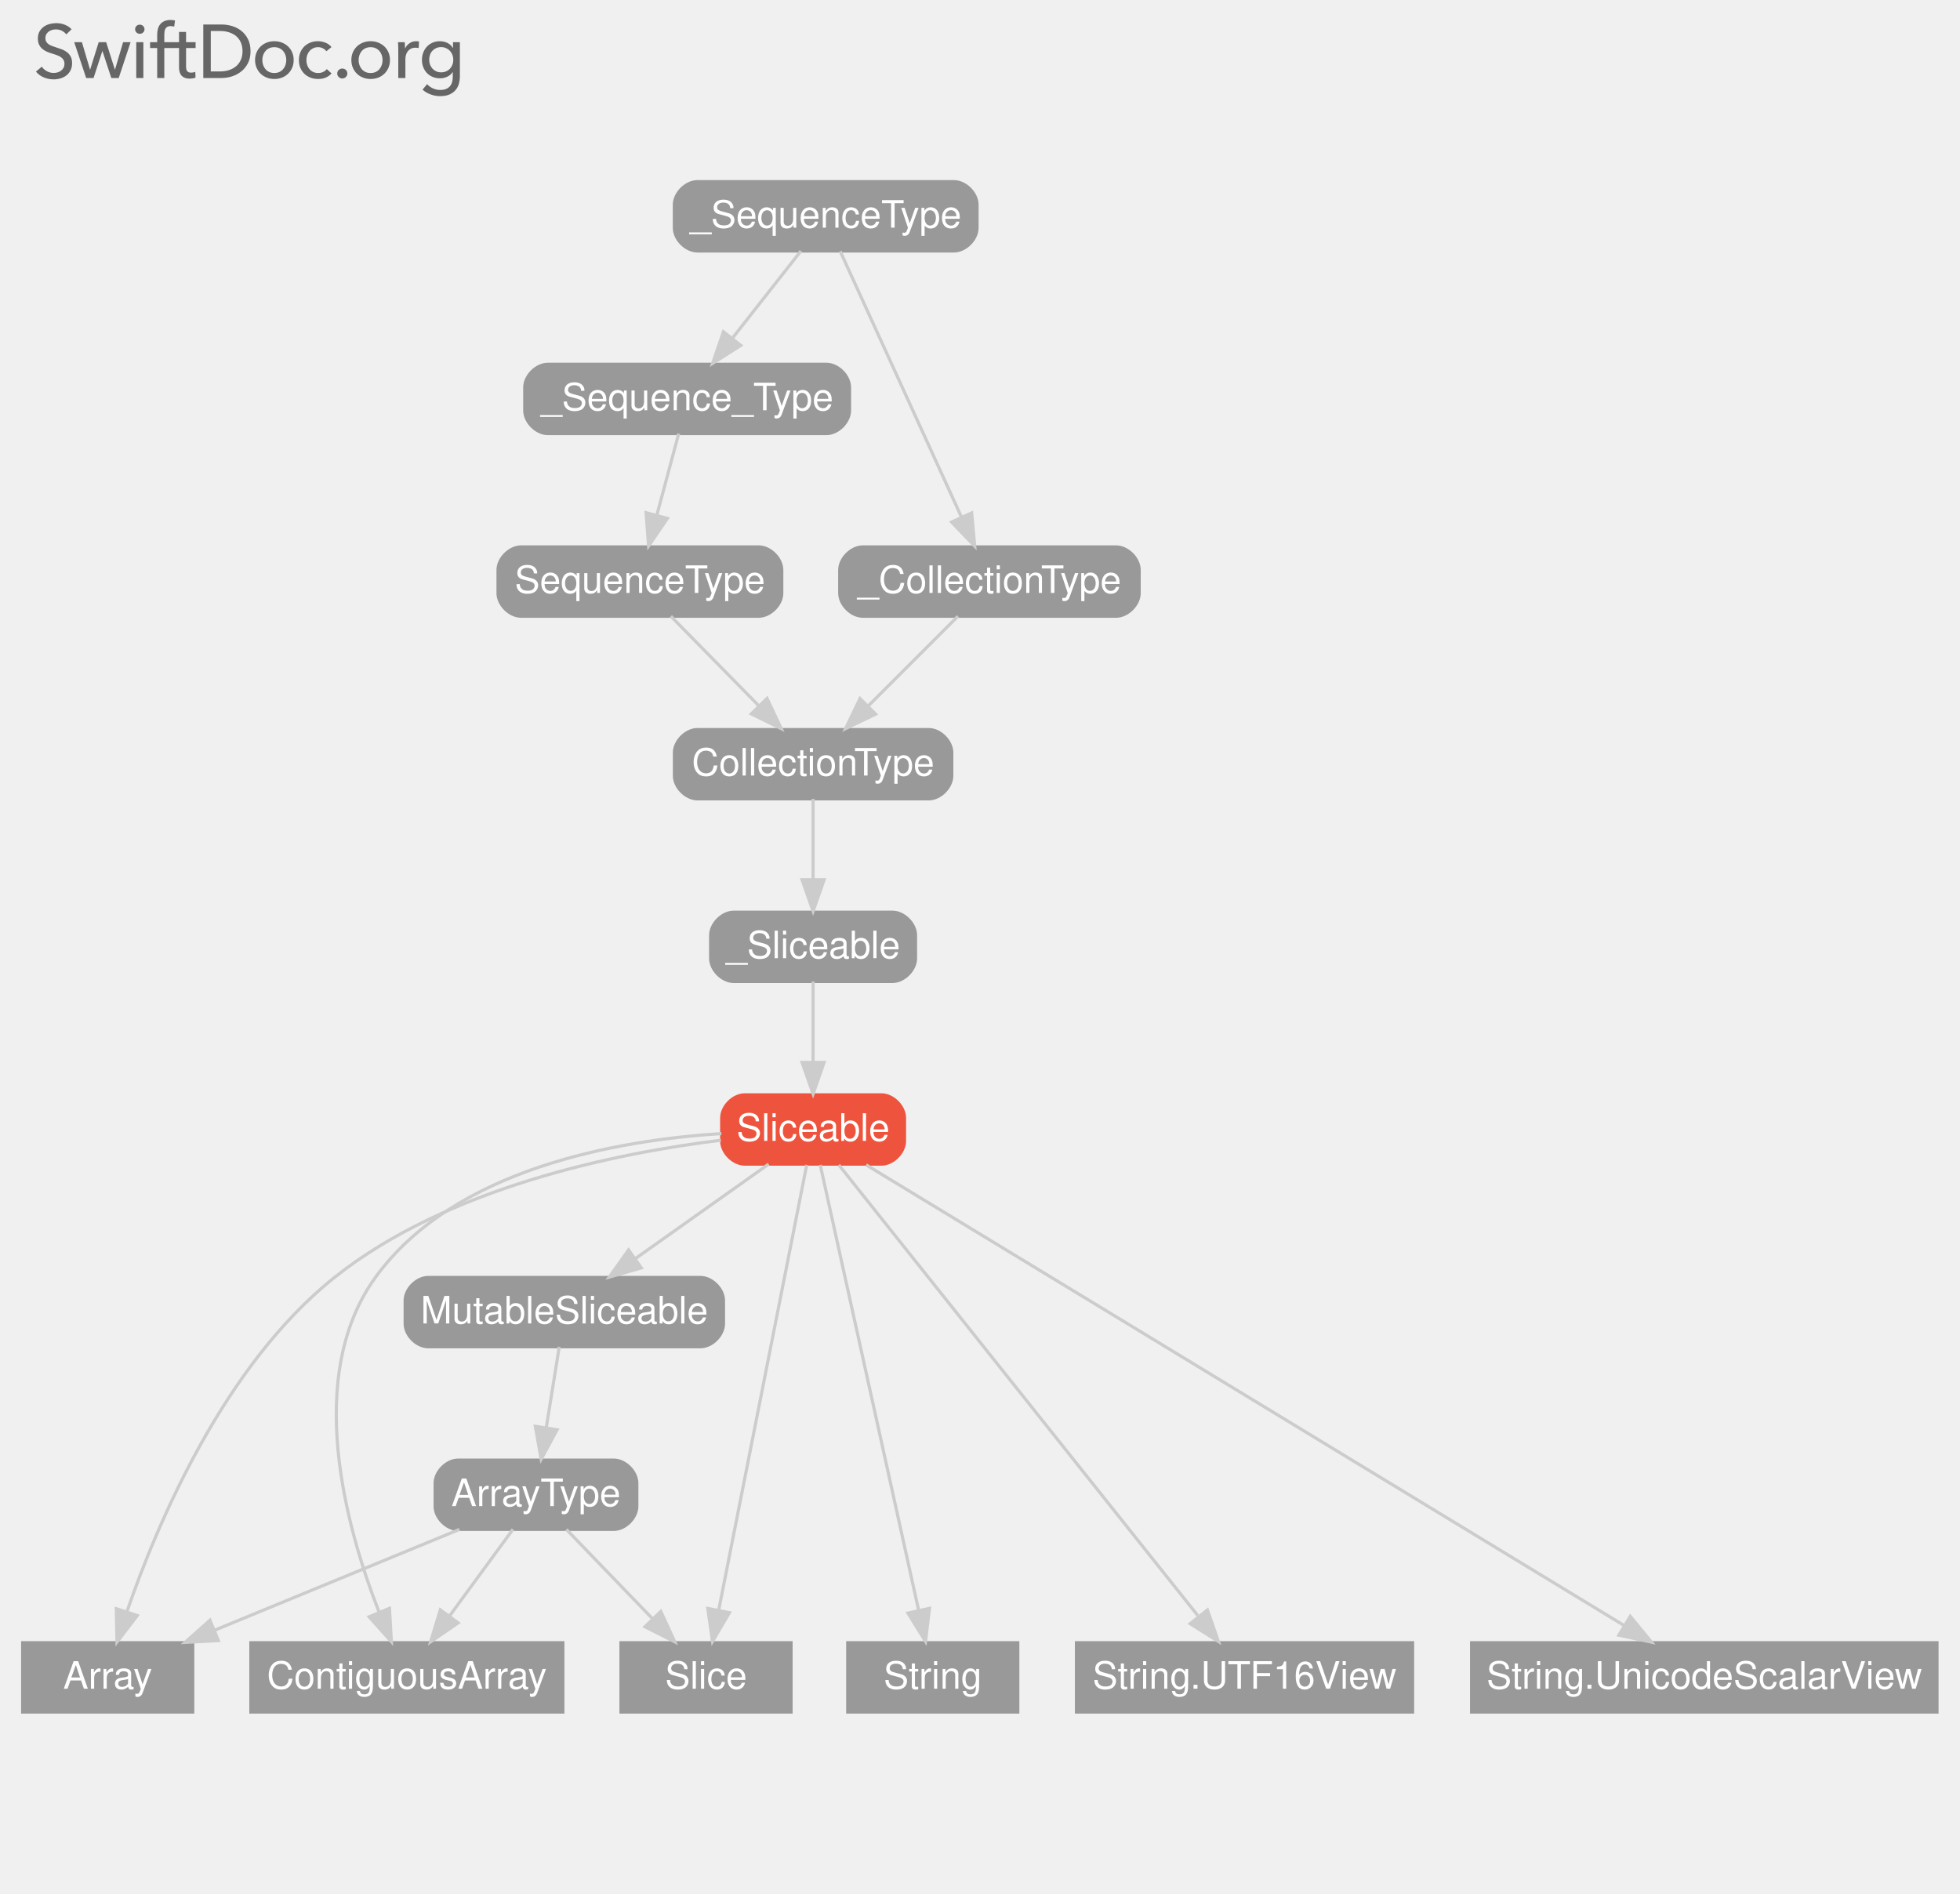
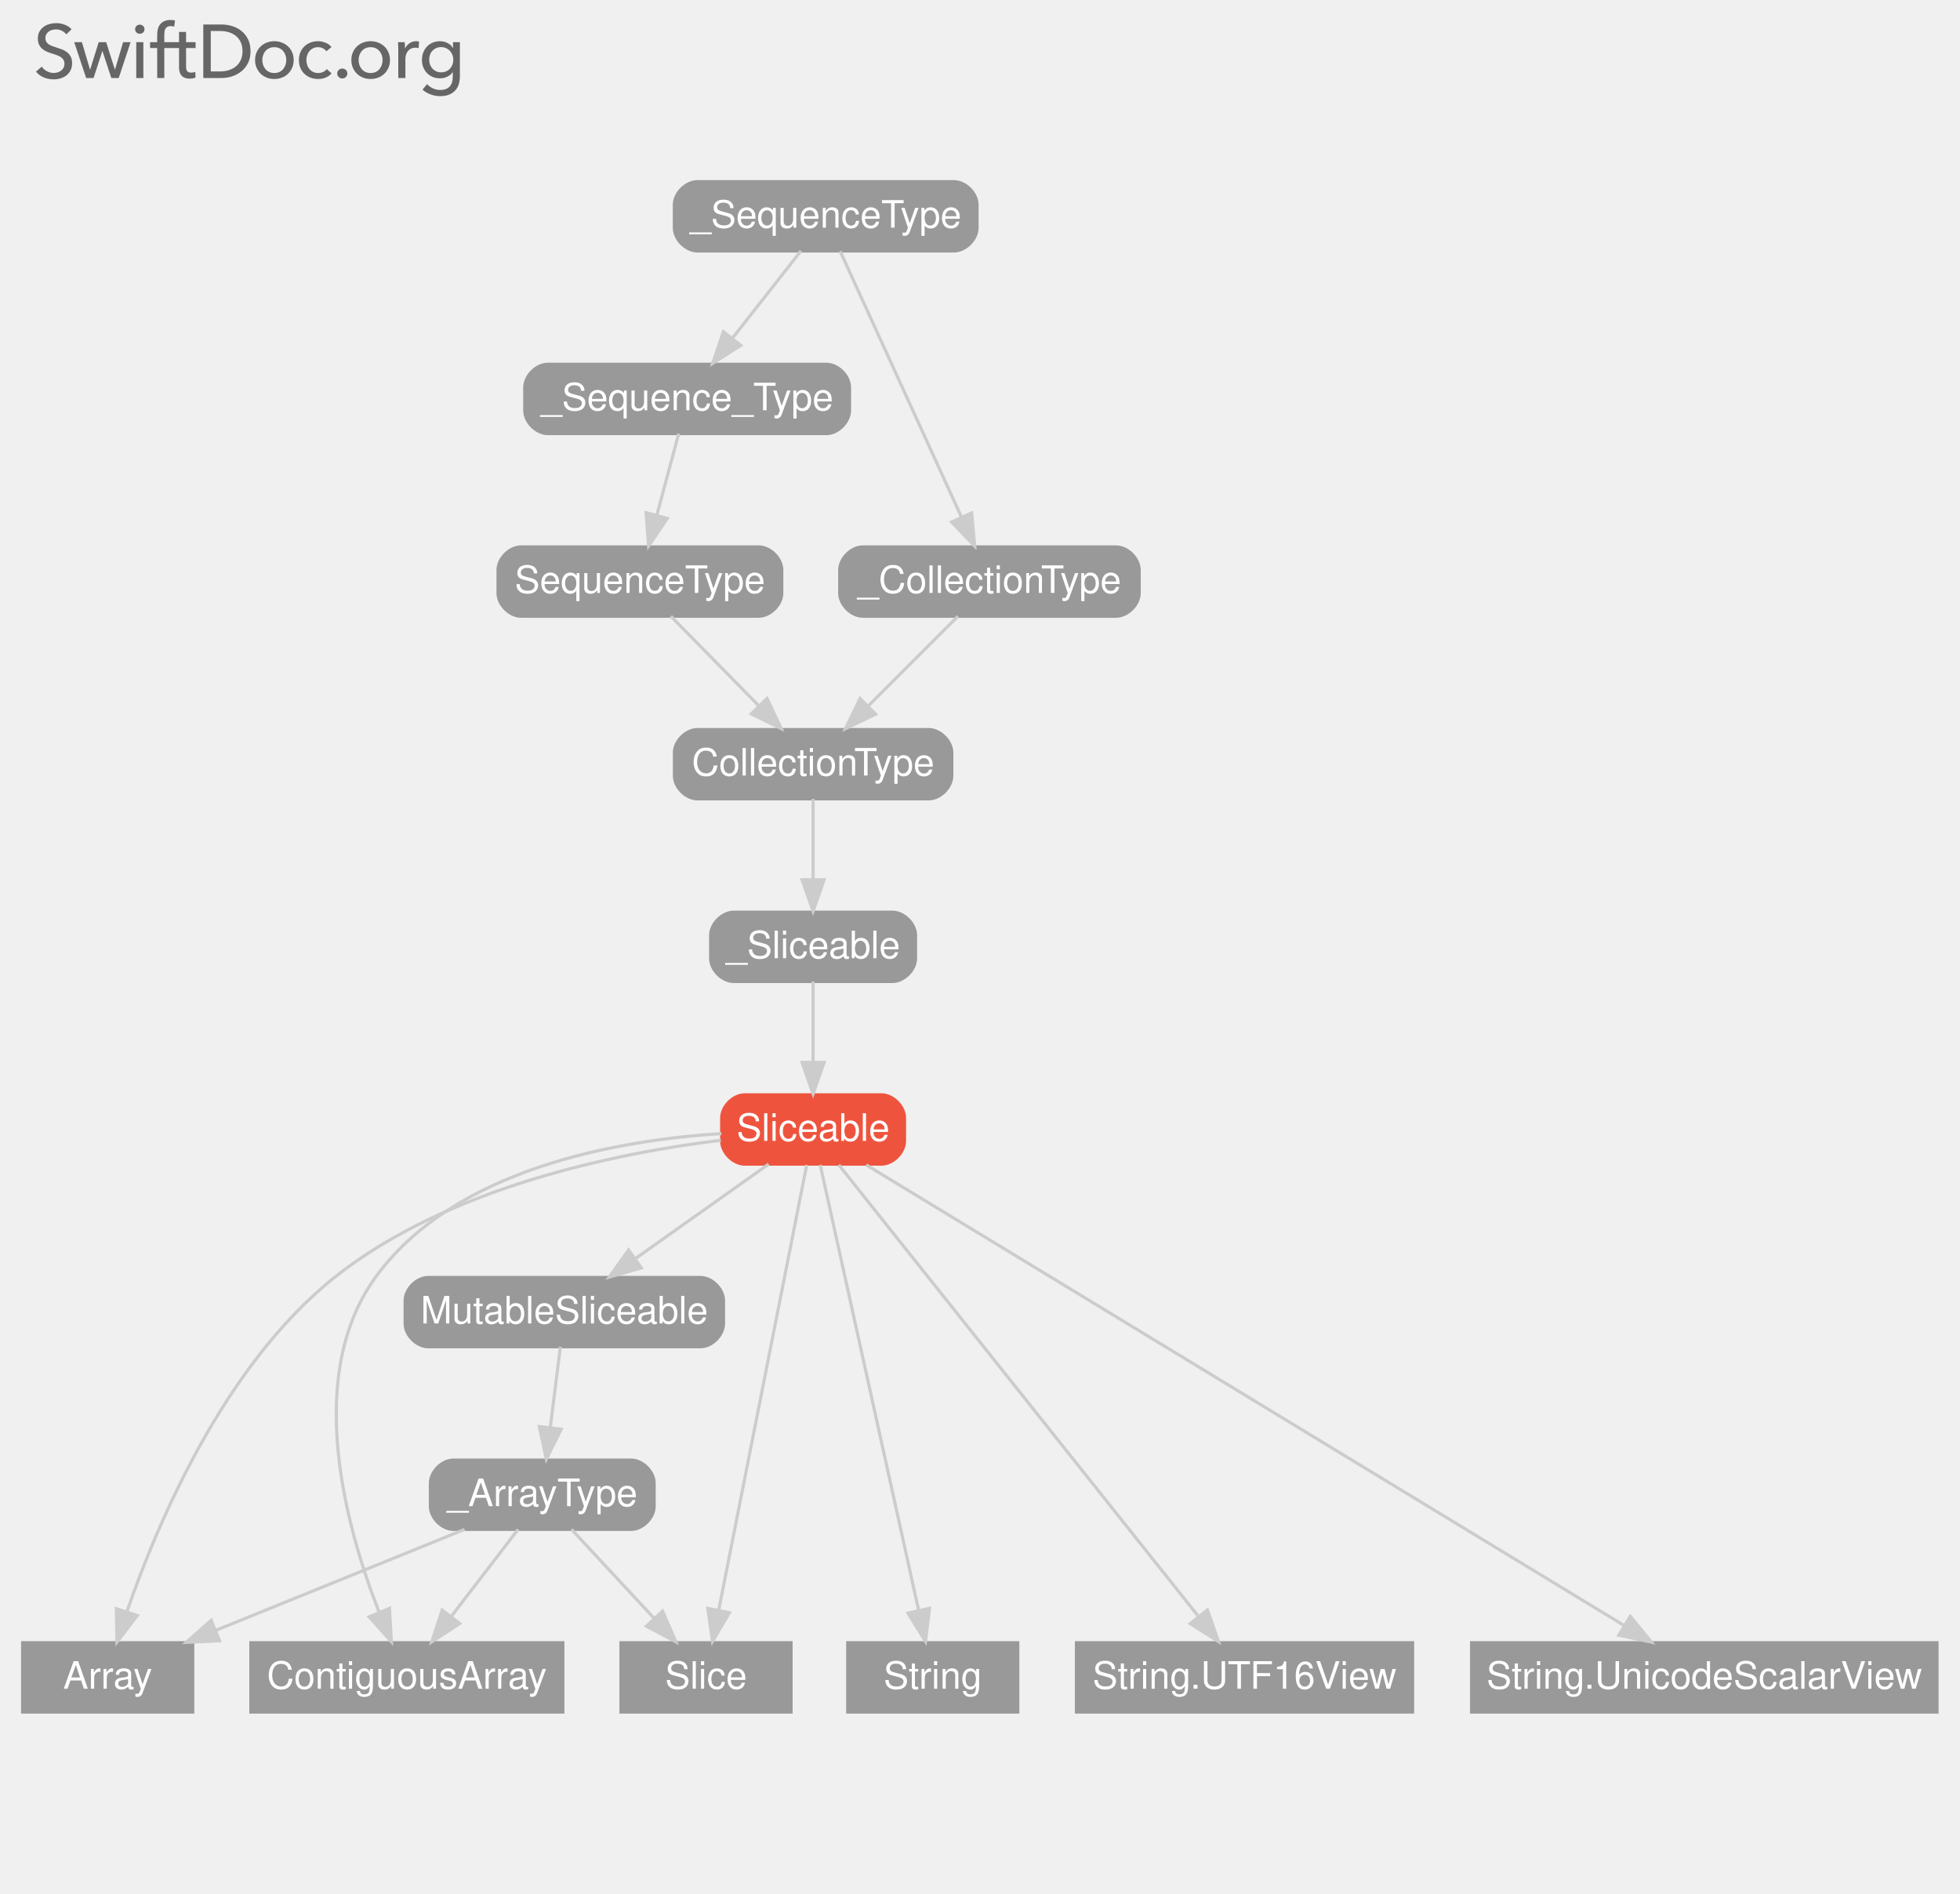
<svg xmlns="http://www.w3.org/2000/svg" xmlns:xlink="http://www.w3.org/1999/xlink" width="622pt" height="601pt" viewBox="0.00 0.00 622.40 601.20">
  <g id="graph0" class="graph" transform="scale(1 1) rotate(0) translate(7.2 543.6)">
    <g transform="translate(0 -543.6)">
      <g>
        <path fill="#666666" d="M13.846,10.832c-0.336-0.464-0.792-0.844-1.368-1.14s-1.224-0.444-1.944-0.444         c-0.384,0-0.772,0.052-1.164,0.156C8.977,9.509,8.622,9.677,8.301,9.908c-0.32,0.232-0.58,0.52-0.78,0.864         c-0.2,0.344-0.3,0.756-0.3,1.236c0,0.464,0.092,0.852,0.276,1.164c0.184,0.312,0.432,0.576,0.744,0.792s0.68,0.4,1.104,0.552         c0.423,0.152,0.876,0.309,1.356,0.468c0.576,0.177,1.16,0.376,1.752,0.601c0.592,0.224,1.128,0.52,1.608,0.888         s0.872,0.828,1.176,1.38s0.456,1.252,0.456,2.101c0,0.88-0.164,1.644-0.492,2.292c-0.328,0.647-0.765,1.184-1.308,1.607         c-0.544,0.424-1.172,0.74-1.884,0.948s-1.444,0.312-2.196,0.312c-1.072,0-2.108-0.208-3.108-0.624         c-1-0.415-1.828-1.031-2.484-1.848l1.848-1.56c0.4,0.592,0.936,1.071,1.608,1.439c0.672,0.368,1.399,0.552,2.184,0.552         c0.4,0,0.8-0.056,1.2-0.168c0.4-0.111,0.764-0.288,1.092-0.527c0.328-0.24,0.596-0.54,0.804-0.9         c0.208-0.36,0.312-0.796,0.312-1.308s-0.108-0.94-0.324-1.284c-0.216-0.344-0.508-0.636-0.876-0.876s-0.796-0.444-1.284-0.612         c-0.488-0.168-1.004-0.34-1.548-0.516c-0.544-0.16-1.08-0.356-1.608-0.588c-0.528-0.232-1-0.528-1.416-0.889         c-0.416-0.359-0.752-0.804-1.008-1.332c-0.256-0.527-0.384-1.184-0.384-1.968c0-0.848,0.172-1.576,0.516-2.184         c0.344-0.608,0.792-1.112,1.344-1.512c0.552-0.4,1.176-0.692,1.872-0.876c0.696-0.184,1.396-0.276,2.1-0.276         c0.992,0,1.92,0.176,2.784,0.528c0.864,0.352,1.56,0.824,2.088,1.416L13.846,10.832z" />
        <path fill="#666666" d="M18.813,13.304l2.568,8.688h0.048l2.712-8.688h2.376l2.76,8.688h0.048l2.568-8.688h2.376L30.501,24.68         h-2.352l-2.808-8.544h-0.048l-2.784,8.544h-2.352l-3.792-11.376H18.813z" />
        <path fill="#666666" d="M38.685,9.2c0,0.416-0.147,0.76-0.44,1.032c-0.294,0.272-0.647,0.408-1.06,0.408s-0.762-0.14-1.047-0.42         c-0.286-0.28-0.429-0.62-0.429-1.02c0-0.416,0.143-0.764,0.429-1.044c0.286-0.28,0.635-0.42,1.047-0.42s0.766,0.14,1.06,0.42         C38.538,8.437,38.685,8.784,38.685,9.2z M38.325,24.68h-2.256V13.304h2.256V24.68z" />
        <path fill="#666666" d="M47.613,15.152h-2.64v9.528h-2.256v-9.528h-2.256v-1.848h2.256v-2.376c0-0.672,0.076-1.292,0.228-1.86         c0.152-0.568,0.4-1.06,0.744-1.476c0.344-0.416,0.784-0.744,1.32-0.984c0.536-0.24,1.188-0.36,1.956-0.36         c0.544,0,1.016,0.056,1.416,0.168l-0.264,1.944c-0.176-0.048-0.352-0.088-0.528-0.12c-0.176-0.032-0.376-0.048-0.6-0.048         c-0.432,0-0.78,0.076-1.044,0.228c-0.264,0.152-0.468,0.356-0.612,0.612s-0.24,0.548-0.288,0.876         c-0.048,0.328-0.072,0.668-0.072,1.02v2.376h2.64V15.152z" />
        <path fill="#666666" d="M54.909,15.152h-3.024v5.91c0,0.687,0.128,1.177,0.384,1.472c0.256,0.295,0.664,0.442,1.224,0.442         c0.208,0,0.432-0.021,0.672-0.065c0.24-0.044,0.456-0.11,0.648-0.198l0.072,1.848c-0.272,0.096-0.572,0.172-0.9,0.229         c-0.328,0.056-0.668,0.084-1.02,0.084c-1.072,0-1.892-0.296-2.46-0.889c-0.568-0.592-0.852-1.479-0.852-2.664v-6.168h-2.184         v-1.848h2.184V10.04h2.232v3.264h3.024V15.152z" />
        <path fill="#666666" d="M57.356,7.688h5.832c1.088,0,2.176,0.16,3.264,0.48c1.088,0.32,2.072,0.824,2.952,1.512         s1.592,1.568,2.136,2.64c0.544,1.072,0.816,2.36,0.816,3.864c0,1.456-0.272,2.716-0.816,3.78s-1.256,1.943-2.136,2.64         s-1.864,1.216-2.952,1.561c-1.088,0.344-2.176,0.516-3.264,0.516h-5.832V7.688z M59.732,22.593h2.976         c1.024,0,1.972-0.145,2.844-0.432c0.872-0.288,1.624-0.704,2.256-1.248c0.632-0.544,1.124-1.216,1.476-2.017         c0.352-0.8,0.528-1.704,0.528-2.712c0-1.056-0.176-1.983-0.528-2.784c-0.353-0.8-0.844-1.468-1.476-2.004         c-0.632-0.536-1.384-0.944-2.256-1.224s-1.82-0.42-2.844-0.42h-2.976V22.593z" />
        <path fill="#666666" d="M86.06,18.969c0,0.88-0.156,1.688-0.468,2.424c-0.312,0.736-0.744,1.372-1.296,1.908         c-0.552,0.536-1.204,0.952-1.956,1.248c-0.752,0.296-1.56,0.443-2.424,0.443c-0.864,0-1.672-0.147-2.424-0.443         c-0.752-0.296-1.4-0.712-1.944-1.248c-0.544-0.536-0.972-1.172-1.284-1.908c-0.312-0.735-0.468-1.544-0.468-2.424         s0.156-1.684,0.468-2.412c0.312-0.728,0.74-1.356,1.284-1.884c0.543-0.528,1.191-0.939,1.944-1.236         c0.752-0.296,1.56-0.444,2.424-0.444c0.864,0,1.672,0.148,2.424,0.444c0.752,0.297,1.404,0.708,1.956,1.236         c0.552,0.527,0.984,1.156,1.296,1.884C85.904,17.285,86.06,18.089,86.06,18.969z M83.708,18.98c0-0.542-0.084-1.061-0.252-1.556         c-0.169-0.494-0.414-0.929-0.734-1.304s-0.718-0.674-1.192-0.897s-1.015-0.335-1.625-0.335c-0.61,0-1.152,0.111-1.625,0.335         c-0.474,0.224-0.871,0.522-1.191,0.897c-0.321,0.375-0.566,0.81-0.734,1.304C76.184,17.92,76.1,18.438,76.1,18.98         c0,0.543,0.084,1.062,0.253,1.556c0.168,0.495,0.413,0.934,0.734,1.316c0.321,0.383,0.718,0.686,1.191,0.909         c0.473,0.224,1.015,0.335,1.625,0.335c0.61,0,1.151-0.111,1.625-0.335s0.871-0.526,1.192-0.909s0.565-0.821,0.734-1.316         C83.624,20.042,83.708,19.523,83.708,18.98z" />
        <path fill="#666666" d="M96.428,16.184c-0.24-0.368-0.6-0.676-1.08-0.924s-0.992-0.372-1.536-0.372         c-0.592,0-1.116,0.112-1.572,0.336c-0.456,0.225-0.844,0.524-1.164,0.9c-0.32,0.376-0.564,0.812-0.732,1.308         s-0.252,1.017-0.252,1.56c0,0.545,0.084,1.064,0.252,1.561s0.412,0.933,0.732,1.308c0.32,0.376,0.712,0.677,1.176,0.9         c0.464,0.225,0.992,0.336,1.584,0.336c0.576,0,1.1-0.111,1.572-0.336c0.472-0.224,0.86-0.528,1.164-0.912l1.512,1.368         c-0.48,0.561-1.08,0.996-1.8,1.308c-0.72,0.312-1.536,0.468-2.448,0.468c-0.88,0-1.692-0.144-2.436-0.432         c-0.744-0.288-1.388-0.691-1.932-1.212c-0.544-0.52-0.972-1.147-1.284-1.884s-0.468-1.561-0.468-2.473         c0-0.896,0.152-1.711,0.456-2.447c0.304-0.736,0.728-1.368,1.272-1.896c0.543-0.527,1.188-0.936,1.932-1.224         c0.744-0.288,1.548-0.433,2.412-0.433c0.8,0,1.596,0.16,2.388,0.48s1.419,0.784,1.884,1.392L96.428,16.184z" />
        <path fill="#666666" d="M103.1,23.24c0,0.417-0.152,0.784-0.456,1.104c-0.304,0.32-0.688,0.479-1.152,0.479         c-0.448,0-0.828-0.155-1.14-0.468c-0.312-0.312-0.468-0.676-0.468-1.092c0-0.432,0.152-0.804,0.456-1.116         c0.304-0.312,0.688-0.468,1.152-0.468c0.464,0,0.848,0.152,1.152,0.456C102.947,22.44,103.1,22.808,103.1,23.24z" />
        <path fill="#666666" d="M116.635,18.969c0,0.88-0.156,1.688-0.468,2.424c-0.312,0.736-0.744,1.372-1.296,1.908         c-0.552,0.536-1.204,0.952-1.956,1.248c-0.752,0.296-1.56,0.443-2.424,0.443c-0.864,0-1.672-0.147-2.424-0.443         c-0.752-0.296-1.4-0.712-1.944-1.248c-0.544-0.536-0.972-1.172-1.284-1.908c-0.312-0.735-0.468-1.544-0.468-2.424         s0.156-1.684,0.468-2.412c0.312-0.728,0.74-1.356,1.284-1.884c0.543-0.528,1.191-0.939,1.944-1.236         c0.752-0.296,1.56-0.444,2.424-0.444c0.864,0,1.672,0.148,2.424,0.444c0.752,0.297,1.404,0.708,1.956,1.236         c0.552,0.527,0.984,1.156,1.296,1.884C116.479,17.285,116.635,18.089,116.635,18.969z M114.283,18.98         c0-0.542-0.084-1.061-0.252-1.556c-0.169-0.494-0.414-0.929-0.734-1.304s-0.718-0.674-1.192-0.897s-1.015-0.335-1.625-0.335         c-0.61,0-1.152,0.111-1.625,0.335c-0.474,0.224-0.871,0.522-1.191,0.897c-0.321,0.375-0.566,0.81-0.734,1.304         c-0.169,0.495-0.253,1.014-0.253,1.556c0,0.543,0.084,1.062,0.253,1.556c0.168,0.495,0.413,0.934,0.734,1.316         c0.321,0.383,0.718,0.686,1.191,0.909c0.473,0.224,1.015,0.335,1.625,0.335c0.61,0,1.151-0.111,1.625-0.335         s0.871-0.526,1.192-0.909s0.565-0.821,0.734-1.316C114.199,20.042,114.283,19.523,114.283,18.98z" />
        <path fill="#666666" d="M119.251,14.577c-0.016-0.48-0.04-0.904-0.072-1.272h2.136c0.032,0.288,0.056,0.62,0.072,0.996         c0.016,0.376,0.024,0.684,0.024,0.924h0.072c0.32-0.672,0.788-1.212,1.404-1.62c0.616-0.408,1.308-0.612,2.076-0.612         c0.352,0,0.648,0.033,0.888,0.097l-0.096,2.088c-0.32-0.08-0.664-0.12-1.032-0.12c-0.544,0-1.016,0.101-1.416,0.3         c-0.4,0.2-0.732,0.468-0.996,0.805c-0.264,0.336-0.46,0.724-0.588,1.163c-0.128,0.44-0.192,0.9-0.192,1.381v5.976h-2.256v-8.928         C119.275,15.449,119.267,15.056,119.251,14.577z" />
        <path fill="#666666" d="M128.419,26.625c0.496,0.56,1.116,1.008,1.86,1.344c0.744,0.336,1.508,0.504,2.292,0.504         c0.752,0,1.384-0.108,1.896-0.324s0.924-0.512,1.236-0.888s0.536-0.82,0.672-1.332c0.136-0.513,0.204-1.064,0.204-1.656v-1.464         h-0.048c-0.416,0.641-0.984,1.128-1.704,1.464c-0.72,0.336-1.488,0.504-2.304,0.504c-0.864,0-1.652-0.151-2.364-0.456         c-0.712-0.304-1.316-0.72-1.812-1.248c-0.496-0.527-0.88-1.147-1.152-1.859s-0.408-1.477-0.408-2.292         c0-0.816,0.136-1.584,0.408-2.305c0.272-0.72,0.656-1.348,1.152-1.884c0.496-0.535,1.096-0.96,1.8-1.271         c0.704-0.312,1.488-0.469,2.352-0.469c0.816,0,1.596,0.177,2.34,0.528c0.744,0.353,1.332,0.888,1.764,1.608h0.048v-1.824h2.184         v10.8c0,0.832-0.104,1.628-0.312,2.388c-0.208,0.76-0.56,1.433-1.056,2.017s-1.144,1.052-1.944,1.404         c-0.8,0.352-1.792,0.527-2.976,0.527c-0.992,0-1.988-0.18-2.988-0.54c-1-0.359-1.86-0.868-2.58-1.523L128.419,26.625z          M129.091,18.873c0,0.527,0.084,1.031,0.253,1.512c0.168,0.479,0.417,0.904,0.746,1.271c0.329,0.369,0.726,0.664,1.192,0.889         c0.465,0.224,0.995,0.336,1.589,0.336c0.577,0,1.107-0.104,1.589-0.312c0.481-0.207,0.891-0.491,1.228-0.852         s0.598-0.784,0.782-1.272c0.185-0.487,0.277-1.012,0.277-1.571c0-0.544-0.093-1.057-0.277-1.536         c-0.185-0.48-0.449-0.904-0.794-1.272c-0.345-0.367-0.755-0.66-1.228-0.876c-0.474-0.216-1-0.324-1.577-0.324         c-0.594,0-1.124,0.108-1.589,0.324c-0.466,0.216-0.863,0.504-1.192,0.864s-0.578,0.784-0.746,1.271         C129.175,17.812,129.091,18.329,129.091,18.873z" />
      </g>
      <g>
        <a xlink:href="/" pointer-events="all" target="_top">
          <polygon fill="none" points="0,0 145,0 145,35 0,35 0,0" />
        </a>
      </g>
    </g>
    <g id="node1" class="node">
      <g id="a_node1">
        <a xlink:href="/type/Array/" target="_top">
          <polygon fill="#999999" stroke="#999999" points="54,-22 0,-22 0,-0 54,-0 54,-22" />
          <text text-anchor="middle" x="27" y="-7.4" font-family="Helvetica,sans-Serif" font-size="12.00" fill="white">Array</text>
        </a>
      </g>
    </g>
    <g id="node2" class="node">
      <g id="a_node2">
-         <a xlink:href="/protocol/ArrayType/" target="_top">
-           <path fill="#999999" stroke="#999999" d="M187.687,-80C187.687,-80 138.313,-80 138.313,-80 134.647,-80 130.98,-76.333 130.98,-72.667 130.98,-72.667 130.98,-65.333 130.98,-65.333 130.98,-61.667 134.647,-58 138.313,-58 138.313,-58 187.687,-58 187.687,-58 191.353,-58 195.02,-61.667 195.02,-65.333 195.02,-65.333 195.02,-72.667 195.02,-72.667 195.02,-76.333 191.353,-80 187.687,-80" />
-           <text text-anchor="middle" x="163" y="-65.4" font-family="Helvetica,sans-Serif" font-size="12.00" fill="white">ArrayType</text>
-         </a>
-       </g>
-     </g>
-     <g id="edge9" class="edge">
-       <path fill="none" stroke="#cccccc" d="M138.686,-57.988C117.063,-49.085 85.221,-35.973 61.063,-26.026" />
-       <polygon fill="#cccccc" stroke="#cccccc" points="62.142,-22.685 51.562,-22.114 59.476,-29.158 62.142,-22.685" />
-     </g>
-     <g id="node4" class="node">
-       <g id="a_node4">
-         <a xlink:href="/type/ContiguousArray/" target="_top">
-           <polygon fill="#999999" stroke="#999999" points="171.534,-22 72.466,-22 72.466,-0 171.534,-0 171.534,-22" />
-           <text text-anchor="middle" x="122" y="-7.4" font-family="Helvetica,sans-Serif" font-size="12.00" fill="white">ContiguousArray</text>
-         </a>
-       </g>
-     </g>
-     <g id="edge10" class="edge">
-       <path fill="none" stroke="#cccccc" d="M155.67,-57.988C150.084,-50.359 142.237,-39.641 135.523,-30.47" />
-       <polygon fill="#cccccc" stroke="#cccccc" points="138.275,-28.305 129.544,-22.304 132.627,-32.44 138.275,-28.305" />
-     </g>
-     <g id="node7" class="node">
-       <g id="a_node7">
-         <a xlink:href="/type/Slice/" target="_top">
-           <polygon fill="#999999" stroke="#999999" points="244,-22 190,-22 190,-0 244,-0 244,-22" />
-           <text text-anchor="middle" x="217" y="-7.4" font-family="Helvetica,sans-Serif" font-size="12.00" fill="white">Slice</text>
-         </a>
-       </g>
-     </g>
-     <g id="edge11" class="edge">
-       <path fill="none" stroke="#cccccc" d="M172.654,-57.988C180.238,-50.123 190.989,-38.974 200.006,-29.624" />
-       <polygon fill="#cccccc" stroke="#cccccc" points="202.642,-31.932 207.064,-22.304 197.603,-27.073 202.642,-31.932" />
-     </g>
-     <g id="node3" class="node">
-       <g id="a_node3">
        <a xlink:href="/protocol/CollectionType/" target="_top">
          <path fill="#999999" stroke="#999999" d="M287.704,-312C287.704,-312 214.296,-312 214.296,-312 210.63,-312 206.963,-308.333 206.963,-304.667 206.963,-304.667 206.963,-297.333 206.963,-297.333 206.963,-293.667 210.63,-290 214.296,-290 214.296,-290 287.704,-290 287.704,-290 291.37,-290 295.037,-293.667 295.037,-297.333 295.037,-297.333 295.037,-304.667 295.037,-304.667 295.037,-308.333 291.37,-312 287.704,-312" />
          <text text-anchor="middle" x="251" y="-297.4" font-family="Helvetica,sans-Serif" font-size="12.00" fill="white">CollectionType</text>
        </a>
      </g>
    </g>
    <g id="node15" class="node">
      <g id="a_node15">
        <a xlink:href="/protocol/_Sliceable/" target="_top">
          <path fill="#999999" stroke="#999999" d="M276.194,-254C276.194,-254 225.806,-254 225.806,-254 222.139,-254 218.473,-250.333 218.473,-246.667 218.473,-246.667 218.473,-239.333 218.473,-239.333 218.473,-235.667 222.139,-232 225.806,-232 225.806,-232 276.194,-232 276.194,-232 279.861,-232 283.527,-235.667 283.527,-239.333 283.527,-239.333 283.527,-246.667 283.527,-246.667 283.527,-250.333 279.861,-254 276.194,-254" />
          <text text-anchor="middle" x="251" y="-239.4" font-family="Helvetica,sans-Serif" font-size="12.00" fill="white">_Sliceable</text>
        </a>
      </g>
    </g>
    <g id="edge13" class="edge">
      <path fill="none" stroke="#cccccc" d="M251,-289.988C251,-282.91 251,-273.171 251,-264.478" />
      <polygon fill="#cccccc" stroke="#cccccc" points="254.5,-264.304 251,-254.304 247.5,-264.304 254.5,-264.304" />
    </g>
-     <g id="node5" class="node">
-       <g id="a_node5">
+     <g id="node3" class="node">
+       <g id="a_node3">
+         <a xlink:href="/type/ContiguousArray/" target="_top">
+           <polygon fill="#999999" stroke="#999999" points="171.534,-22 72.466,-22 72.466,-0 171.534,-0 171.534,-22" />
+           <text text-anchor="middle" x="122" y="-7.4" font-family="Helvetica,sans-Serif" font-size="12.00" fill="white">ContiguousArray</text>
+         </a>
+       </g>
+     </g>
+     <g id="node4" class="node">
+       <g id="a_node4">
        <a xlink:href="/protocol/MutableSliceable/" target="_top">
          <path fill="#999999" stroke="#999999" d="M215.208,-138C215.208,-138 128.792,-138 128.792,-138 125.126,-138 121.459,-134.333 121.459,-130.667 121.459,-130.667 121.459,-123.333 121.459,-123.333 121.459,-119.667 125.126,-116 128.792,-116 128.792,-116 215.208,-116 215.208,-116 218.874,-116 222.541,-119.667 222.541,-123.333 222.541,-123.333 222.541,-130.667 222.541,-130.667 222.541,-134.333 218.874,-138 215.208,-138" />
          <text text-anchor="middle" x="172" y="-123.4" font-family="Helvetica,sans-Serif" font-size="12.00" fill="white">MutableSliceable</text>
        </a>
      </g>
    </g>
+     <g id="node11" class="node">
+       <g id="a_node11">
+         <a xlink:href="/protocol/_ArrayType/" target="_top">
+           <path fill="#999999" stroke="#999999" d="M193.19,-80C193.19,-80 136.81,-80 136.81,-80 133.144,-80 129.477,-76.333 129.477,-72.667 129.477,-72.667 129.477,-65.333 129.477,-65.333 129.477,-61.667 133.144,-58 136.81,-58 136.81,-58 193.19,-58 193.19,-58 196.856,-58 200.523,-61.667 200.523,-65.333 200.523,-65.333 200.523,-72.667 200.523,-72.667 200.523,-76.333 196.856,-80 193.19,-80" />
+           <text text-anchor="middle" x="165" y="-65.4" font-family="Helvetica,sans-Serif" font-size="12.00" fill="white">_ArrayType</text>
+         </a>
+       </g>
+     </g>
    <g id="edge8" class="edge">
-       <path fill="none" stroke="#cccccc" d="M170.391,-115.988C169.241,-108.831 167.653,-98.955 166.245,-90.189" />
-       <polygon fill="#cccccc" stroke="#cccccc" points="169.699,-89.622 164.656,-80.304 162.787,-90.733 169.699,-89.622" />
-     </g>
-     <g id="node6" class="node">
-       <g id="a_node6">
+       <path fill="none" stroke="#cccccc" d="M170.749,-115.988C169.864,-108.91 168.646,-99.171 167.56,-90.478" />
+       <polygon fill="#cccccc" stroke="#cccccc" points="171.001,-89.793 166.288,-80.304 164.055,-90.661 171.001,-89.793" />
+     </g>
+     <g id="node5" class="node">
+       <g id="a_node5">
        <a xlink:href="/protocol/SequenceType/" target="_top">
          <path fill="#999999" stroke="#999999" d="M233.718,-370C233.718,-370 158.282,-370 158.282,-370 154.615,-370 150.949,-366.333 150.949,-362.667 150.949,-362.667 150.949,-355.333 150.949,-355.333 150.949,-351.667 154.615,-348 158.282,-348 158.282,-348 233.718,-348 233.718,-348 237.385,-348 241.051,-351.667 241.051,-355.333 241.051,-355.333 241.051,-362.667 241.051,-362.667 241.051,-366.333 237.385,-370 233.718,-370" />
          <text text-anchor="middle" x="196" y="-355.4" font-family="Helvetica,sans-Serif" font-size="12.00" fill="white">SequenceType</text>
        </a>
      </g>
    </g>
    <g id="edge15" class="edge">
      <path fill="none" stroke="#cccccc" d="M205.833,-347.988C213.557,-340.123 224.507,-328.974 233.691,-319.624" />
      <polygon fill="#cccccc" stroke="#cccccc" points="236.37,-321.891 240.88,-312.304 231.376,-316.986 236.37,-321.891" />
    </g>
-     <g id="node8" class="node">
-       <g id="a_node8">
+     <g id="node6" class="node">
+       <g id="a_node6">
+         <a xlink:href="/type/Slice/" target="_top">
+           <polygon fill="#999999" stroke="#999999" points="244,-22 190,-22 190,-0 244,-0 244,-22" />
+           <text text-anchor="middle" x="217" y="-7.4" font-family="Helvetica,sans-Serif" font-size="12.00" fill="white">Slice</text>
+         </a>
+       </g>
+     </g>
+     <g id="node7" class="node">
+       <g id="a_node7">
        <a xlink:href="/protocol/Sliceable/" target="_top">
          <path fill="#ee543d" stroke="#ee543d" d="M272.691,-196C272.691,-196 229.309,-196 229.309,-196 225.642,-196 221.975,-192.333 221.975,-188.667 221.975,-188.667 221.975,-181.333 221.975,-181.333 221.975,-177.667 225.642,-174 229.309,-174 229.309,-174 272.691,-174 272.691,-174 276.358,-174 280.025,-177.667 280.025,-181.333 280.025,-181.333 280.025,-188.667 280.025,-188.667 280.025,-192.333 276.358,-196 272.691,-196" />
          <text text-anchor="middle" x="251" y="-181.4" font-family="Helvetica,sans-Serif" font-size="12.00" fill="white">Sliceable</text>
        </a>
      </g>
    </g>
    <g id="edge1" class="edge">
      <path fill="none" stroke="#cccccc" d="M221.717,-181.59C188.723,-177.525 135.011,-166.692 99,-138 63.861,-110.003 42.74,-59.87 33.158,-32.027" />
      <polygon fill="#cccccc" stroke="#cccccc" points="36.385,-30.634 29.946,-22.221 29.733,-32.813 36.385,-30.634" />
    </g>
    <g id="edge2" class="edge">
      <path fill="none" stroke="#cccccc" d="M221.882,-183.702C189.055,-181.609 137.007,-172.616 112,-138 89.312,-106.593 102.676,-58.573 113.155,-31.795" />
      <polygon fill="#cccccc" stroke="#cccccc" points="116.478,-32.92 117.084,-22.343 110.014,-30.233 116.478,-32.92" />
    </g>
    <g id="edge3" class="edge">
      <path fill="none" stroke="#cccccc" d="M236.876,-173.988C225.153,-165.678 208.259,-153.703 194.65,-144.055" />
      <polygon fill="#cccccc" stroke="#cccccc" points="196.45,-141.042 186.268,-138.114 192.402,-146.752 196.45,-141.042" />
    </g>
    <g id="edge4" class="edge">
      <path fill="none" stroke="#cccccc" d="M248.975,-173.756C243.508,-146.097 228.368,-69.509 221.056,-32.519" />
      <polygon fill="#cccccc" stroke="#cccccc" points="224.43,-31.54 219.057,-22.408 217.563,-32.897 224.43,-31.54" />
    </g>
-     <g id="node9" class="node">
-       <g id="a_node9">
+     <g id="node8" class="node">
+       <g id="a_node8">
        <a xlink:href="/type/String/" target="_top">
          <polygon fill="#999999" stroke="#999999" points="316,-22 262,-22 262,-0 316,-0 316,-22" />
          <text text-anchor="middle" x="289" y="-7.4" font-family="Helvetica,sans-Serif" font-size="12.00" fill="white">String</text>
        </a>
      </g>
    </g>
    <g id="edge5" class="edge">
      <path fill="none" stroke="#cccccc" d="M253.263,-173.756C259.374,-146.097 276.294,-69.509 284.467,-32.519" />
      <polygon fill="#cccccc" stroke="#cccccc" points="287.961,-32.928 286.701,-22.408 281.126,-31.418 287.961,-32.928" />
    </g>
-     <g id="node10" class="node">
-       <g id="a_node10">
+     <g id="node9" class="node">
+       <g id="a_node9">
        <a xlink:href="/type/String.UTF16View/" target="_top">
          <polygon fill="#999999" stroke="#999999" points="441.365,-22 334.635,-22 334.635,-0 441.365,-0 441.365,-22" />
          <text text-anchor="middle" x="388" y="-7.4" font-family="Helvetica,sans-Serif" font-size="12.00" fill="white">String.UTF16View</text>
        </a>
      </g>
    </g>
-     <g id="edge7" class="edge">
+     <g id="edge6" class="edge">
      <path fill="none" stroke="#cccccc" d="M259.16,-173.756C281.57,-145.621 344.308,-66.854 373.152,-30.641" />
      <polygon fill="#cccccc" stroke="#cccccc" points="376.217,-32.411 379.71,-22.408 370.742,-28.049 376.217,-32.411" />
    </g>
-     <g id="node11" class="node">
-       <g id="a_node11">
+     <g id="node10" class="node">
+       <g id="a_node10">
        <a xlink:href="/type/String.UnicodeScalarView/" target="_top">
          <polygon fill="#999999" stroke="#999999" points="607.892,-22 460.108,-22 460.108,-0 607.892,-0 607.892,-22" />
          <text text-anchor="middle" x="534" y="-7.4" font-family="Helvetica,sans-Serif" font-size="12.00" fill="white">String.UnicodeScalarView</text>
        </a>
      </g>
    </g>
-     <g id="edge6" class="edge">
+     <g id="edge7" class="edge">
      <path fill="none" stroke="#cccccc" d="M267.855,-173.756C315.535,-144.777 451.592,-62.086 508.494,-27.502" />
      <polygon fill="#cccccc" stroke="#cccccc" points="510.505,-30.375 517.233,-22.191 506.87,-24.393 510.505,-30.375" />
+     </g>
+     <g id="edge9" class="edge">
+       <path fill="none" stroke="#cccccc" d="M140.328,-57.988C118.29,-49.045 85.79,-35.857 61.237,-25.893" />
+       <polygon fill="#cccccc" stroke="#cccccc" points="62.505,-22.631 51.923,-22.114 59.873,-29.117 62.505,-22.631" />
+     </g>
+     <g id="edge10" class="edge">
+       <path fill="none" stroke="#cccccc" d="M157.312,-57.988C151.454,-50.359 143.224,-39.641 136.182,-30.47" />
+       <polygon fill="#cccccc" stroke="#cccccc" points="138.778,-28.104 129.912,-22.304 133.226,-32.367 138.778,-28.104" />
+     </g>
+     <g id="edge11" class="edge">
+       <path fill="none" stroke="#cccccc" d="M174.297,-57.988C181.527,-50.202 191.746,-39.197 200.374,-29.905" />
+       <polygon fill="#cccccc" stroke="#cccccc" points="203.192,-32.013 207.432,-22.304 198.063,-27.25 203.192,-32.013" />
    </g>
    <g id="node12" class="node">
      <g id="a_node12">
        <a xlink:href="/protocol/_CollectionType/" target="_top">
          <path fill="#999999" stroke="#999999" d="M347.208,-370C347.208,-370 266.792,-370 266.792,-370 263.126,-370 259.459,-366.333 259.459,-362.667 259.459,-362.667 259.459,-355.333 259.459,-355.333 259.459,-351.667 263.126,-348 266.792,-348 266.792,-348 347.208,-348 347.208,-348 350.874,-348 354.541,-351.667 354.541,-355.333 354.541,-355.333 354.541,-362.667 354.541,-362.667 354.541,-366.333 350.874,-370 347.208,-370" />
          <text text-anchor="middle" x="307" y="-355.4" font-family="Helvetica,sans-Serif" font-size="12.00" fill="white">_CollectionType</text>
        </a>
      </g>
    </g>
    <g id="edge14" class="edge">
      <path fill="none" stroke="#cccccc" d="M296.988,-347.988C289.123,-340.123 277.974,-328.974 268.624,-319.624" />
      <polygon fill="#cccccc" stroke="#cccccc" points="270.85,-316.9 261.304,-312.304 265.9,-321.85 270.85,-316.9" />
    </g>
    <g id="node13" class="node">
      <g id="a_node13">
        <a xlink:href="/protocol/_SequenceType/" target="_top">
          <path fill="#999999" stroke="#999999" d="M295.724,-486C295.724,-486 214.276,-486 214.276,-486 210.609,-486 206.943,-482.333 206.943,-478.667 206.943,-478.667 206.943,-471.333 206.943,-471.333 206.943,-467.667 210.609,-464 214.276,-464 214.276,-464 295.724,-464 295.724,-464 299.391,-464 303.057,-467.667 303.057,-471.333 303.057,-471.333 303.057,-478.667 303.057,-478.667 303.057,-482.333 299.391,-486 295.724,-486" />
          <text text-anchor="middle" x="255" y="-471.4" font-family="Helvetica,sans-Serif" font-size="12.00" fill="white">_SequenceType</text>
        </a>
      </g>
    </g>
    <g id="edge16" class="edge">
      <path fill="none" stroke="#cccccc" d="M259.615,-463.883C268.227,-445.002 286.885,-404.098 298.047,-379.627" />
      <polygon fill="#cccccc" stroke="#cccccc" points="301.355,-380.809 302.321,-370.258 294.986,-377.904 301.355,-380.809" />
    </g>
    <g id="node14" class="node">
      <g id="a_node14">
        <a xlink:href="/protocol/_Sequence_Type/" target="_top">
          <path fill="#999999" stroke="#999999" d="M255.228,-428C255.228,-428 166.772,-428 166.772,-428 163.105,-428 159.439,-424.333 159.439,-420.667 159.439,-420.667 159.439,-413.333 159.439,-413.333 159.439,-409.667 163.105,-406 166.772,-406 166.772,-406 255.228,-406 255.228,-406 258.895,-406 262.561,-409.667 262.561,-413.333 262.561,-413.333 262.561,-420.667 262.561,-420.667 262.561,-424.333 258.895,-428 255.228,-428" />
          <text text-anchor="middle" x="211" y="-413.4" font-family="Helvetica,sans-Serif" font-size="12.00" fill="white">_Sequence_Type</text>
        </a>
      </g>
    </g>
    <g id="edge18" class="edge">
      <path fill="none" stroke="#cccccc" d="M247.134,-463.988C241.078,-456.281 232.544,-445.419 225.29,-436.187" />
      <polygon fill="#cccccc" stroke="#cccccc" points="228.026,-434.005 219.096,-428.304 222.522,-438.329 228.026,-434.005" />
    </g>
    <g id="edge17" class="edge">
      <path fill="none" stroke="#cccccc" d="M208.318,-405.988C206.401,-398.831 203.756,-388.955 201.408,-380.189" />
      <polygon fill="#cccccc" stroke="#cccccc" points="204.728,-379.058 198.76,-370.304 197.967,-380.869 204.728,-379.058" />
    </g>
    <g id="edge12" class="edge">
      <path fill="none" stroke="#cccccc" d="M251,-231.988C251,-224.91 251,-215.171 251,-206.478" />
      <polygon fill="#cccccc" stroke="#cccccc" points="254.5,-206.304 251,-196.304 247.5,-206.304 254.5,-206.304" />
    </g>
  </g>
</svg>
